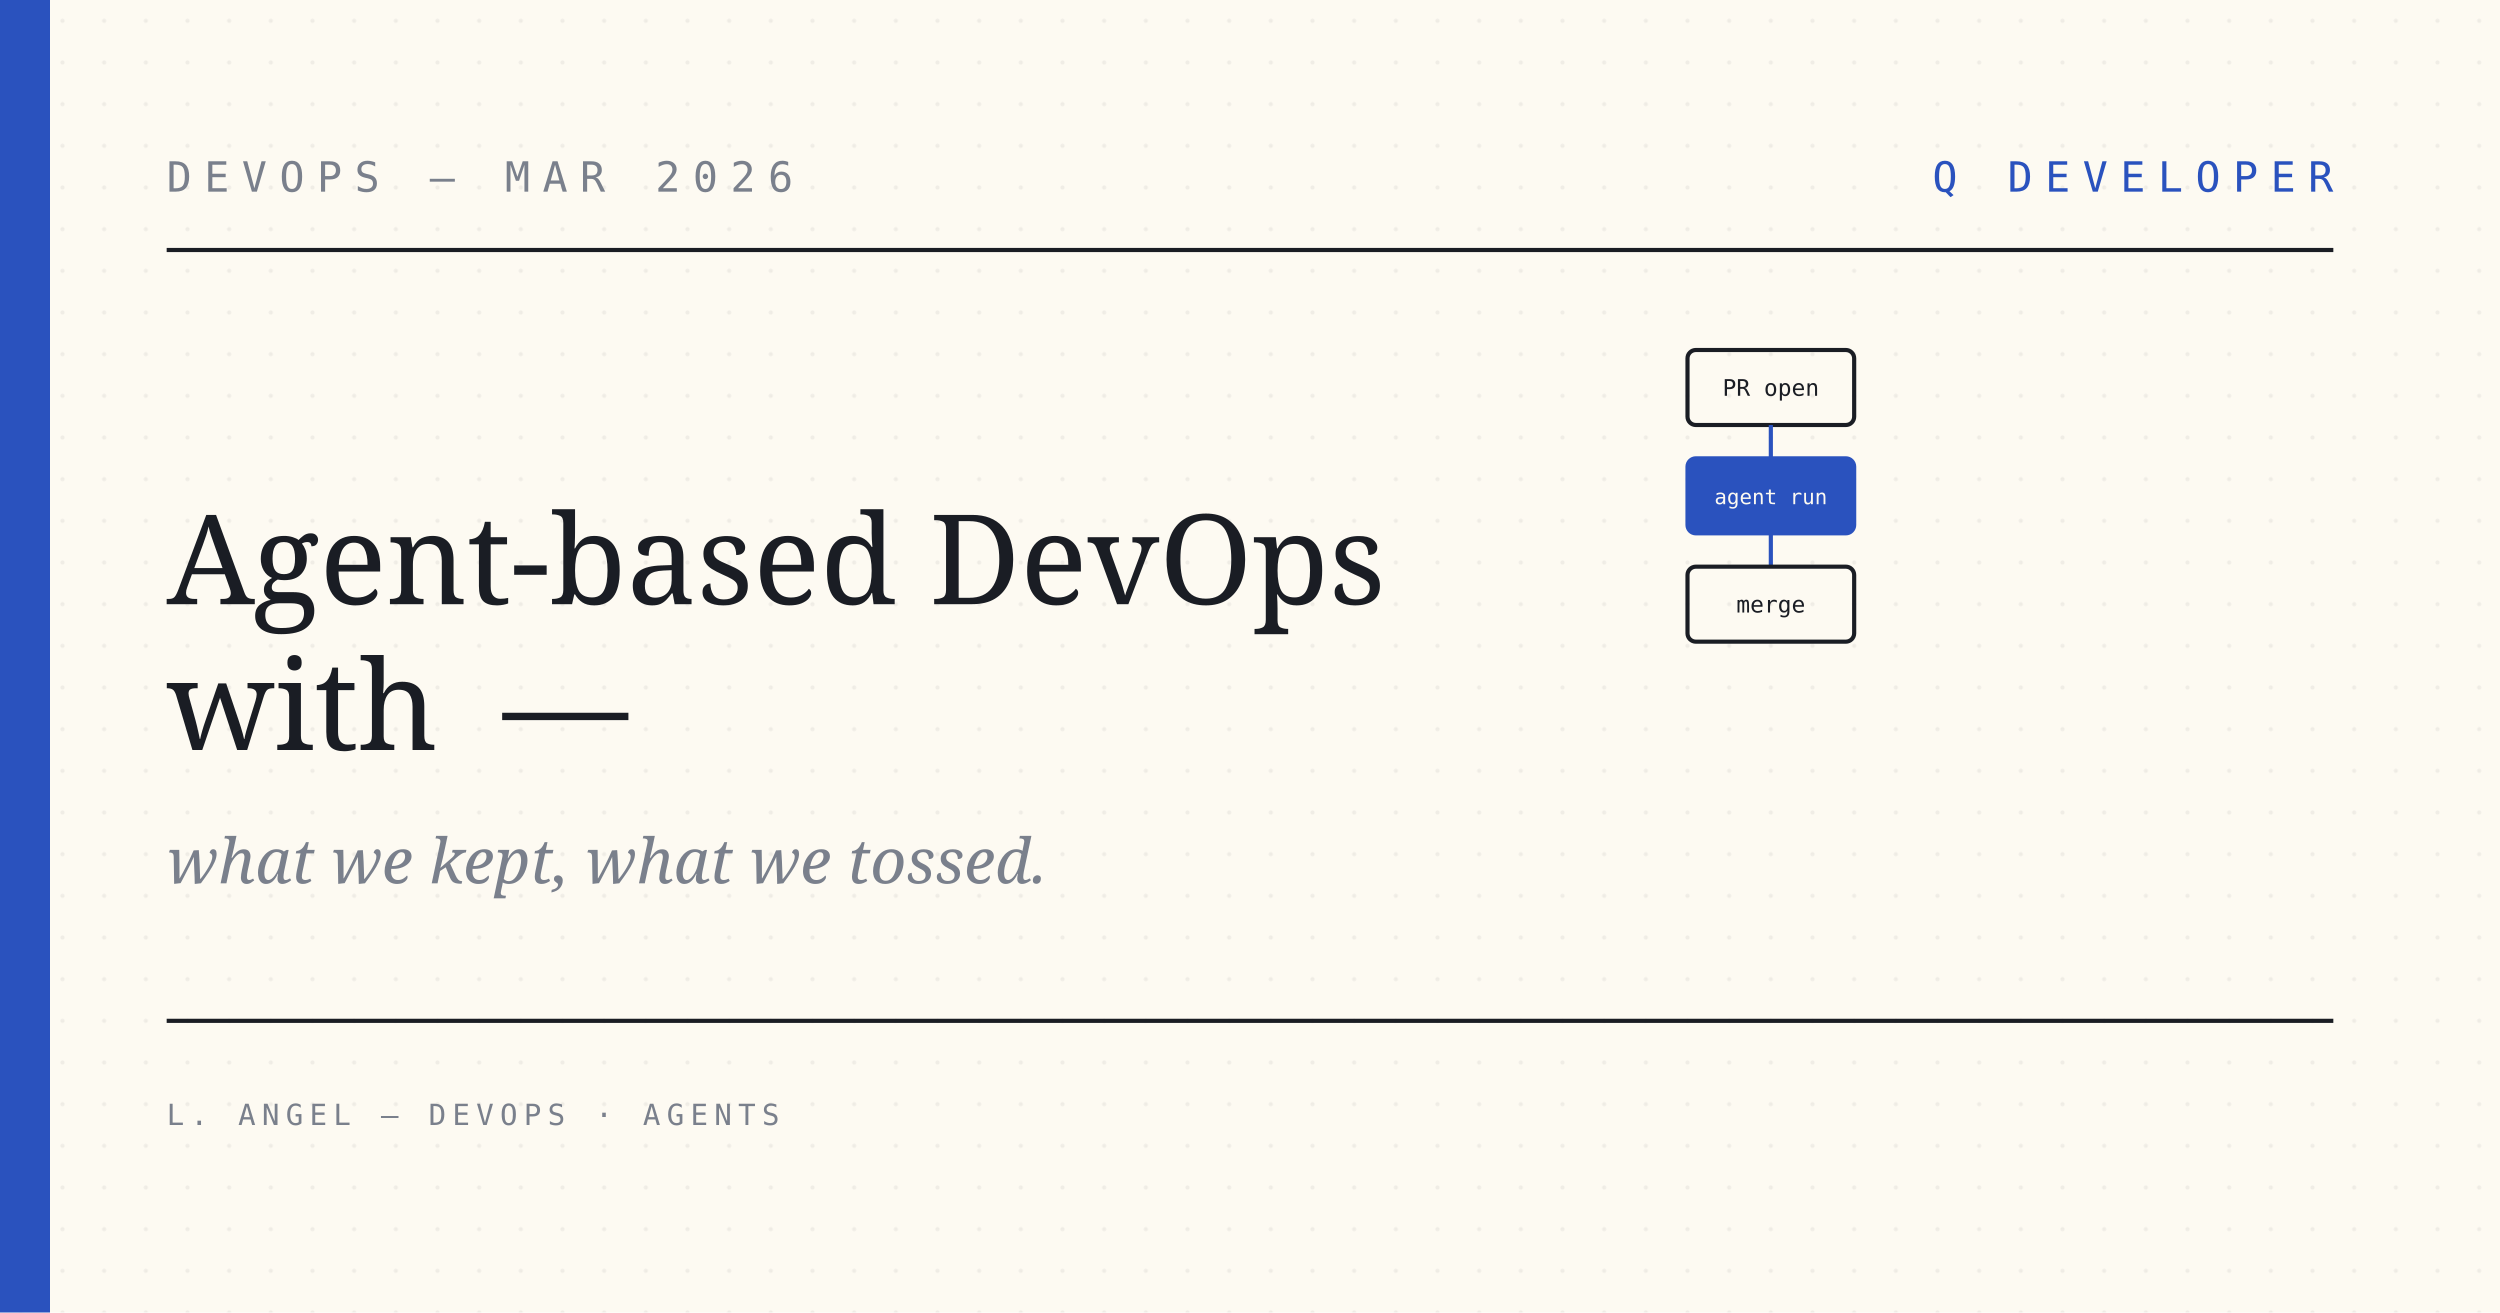
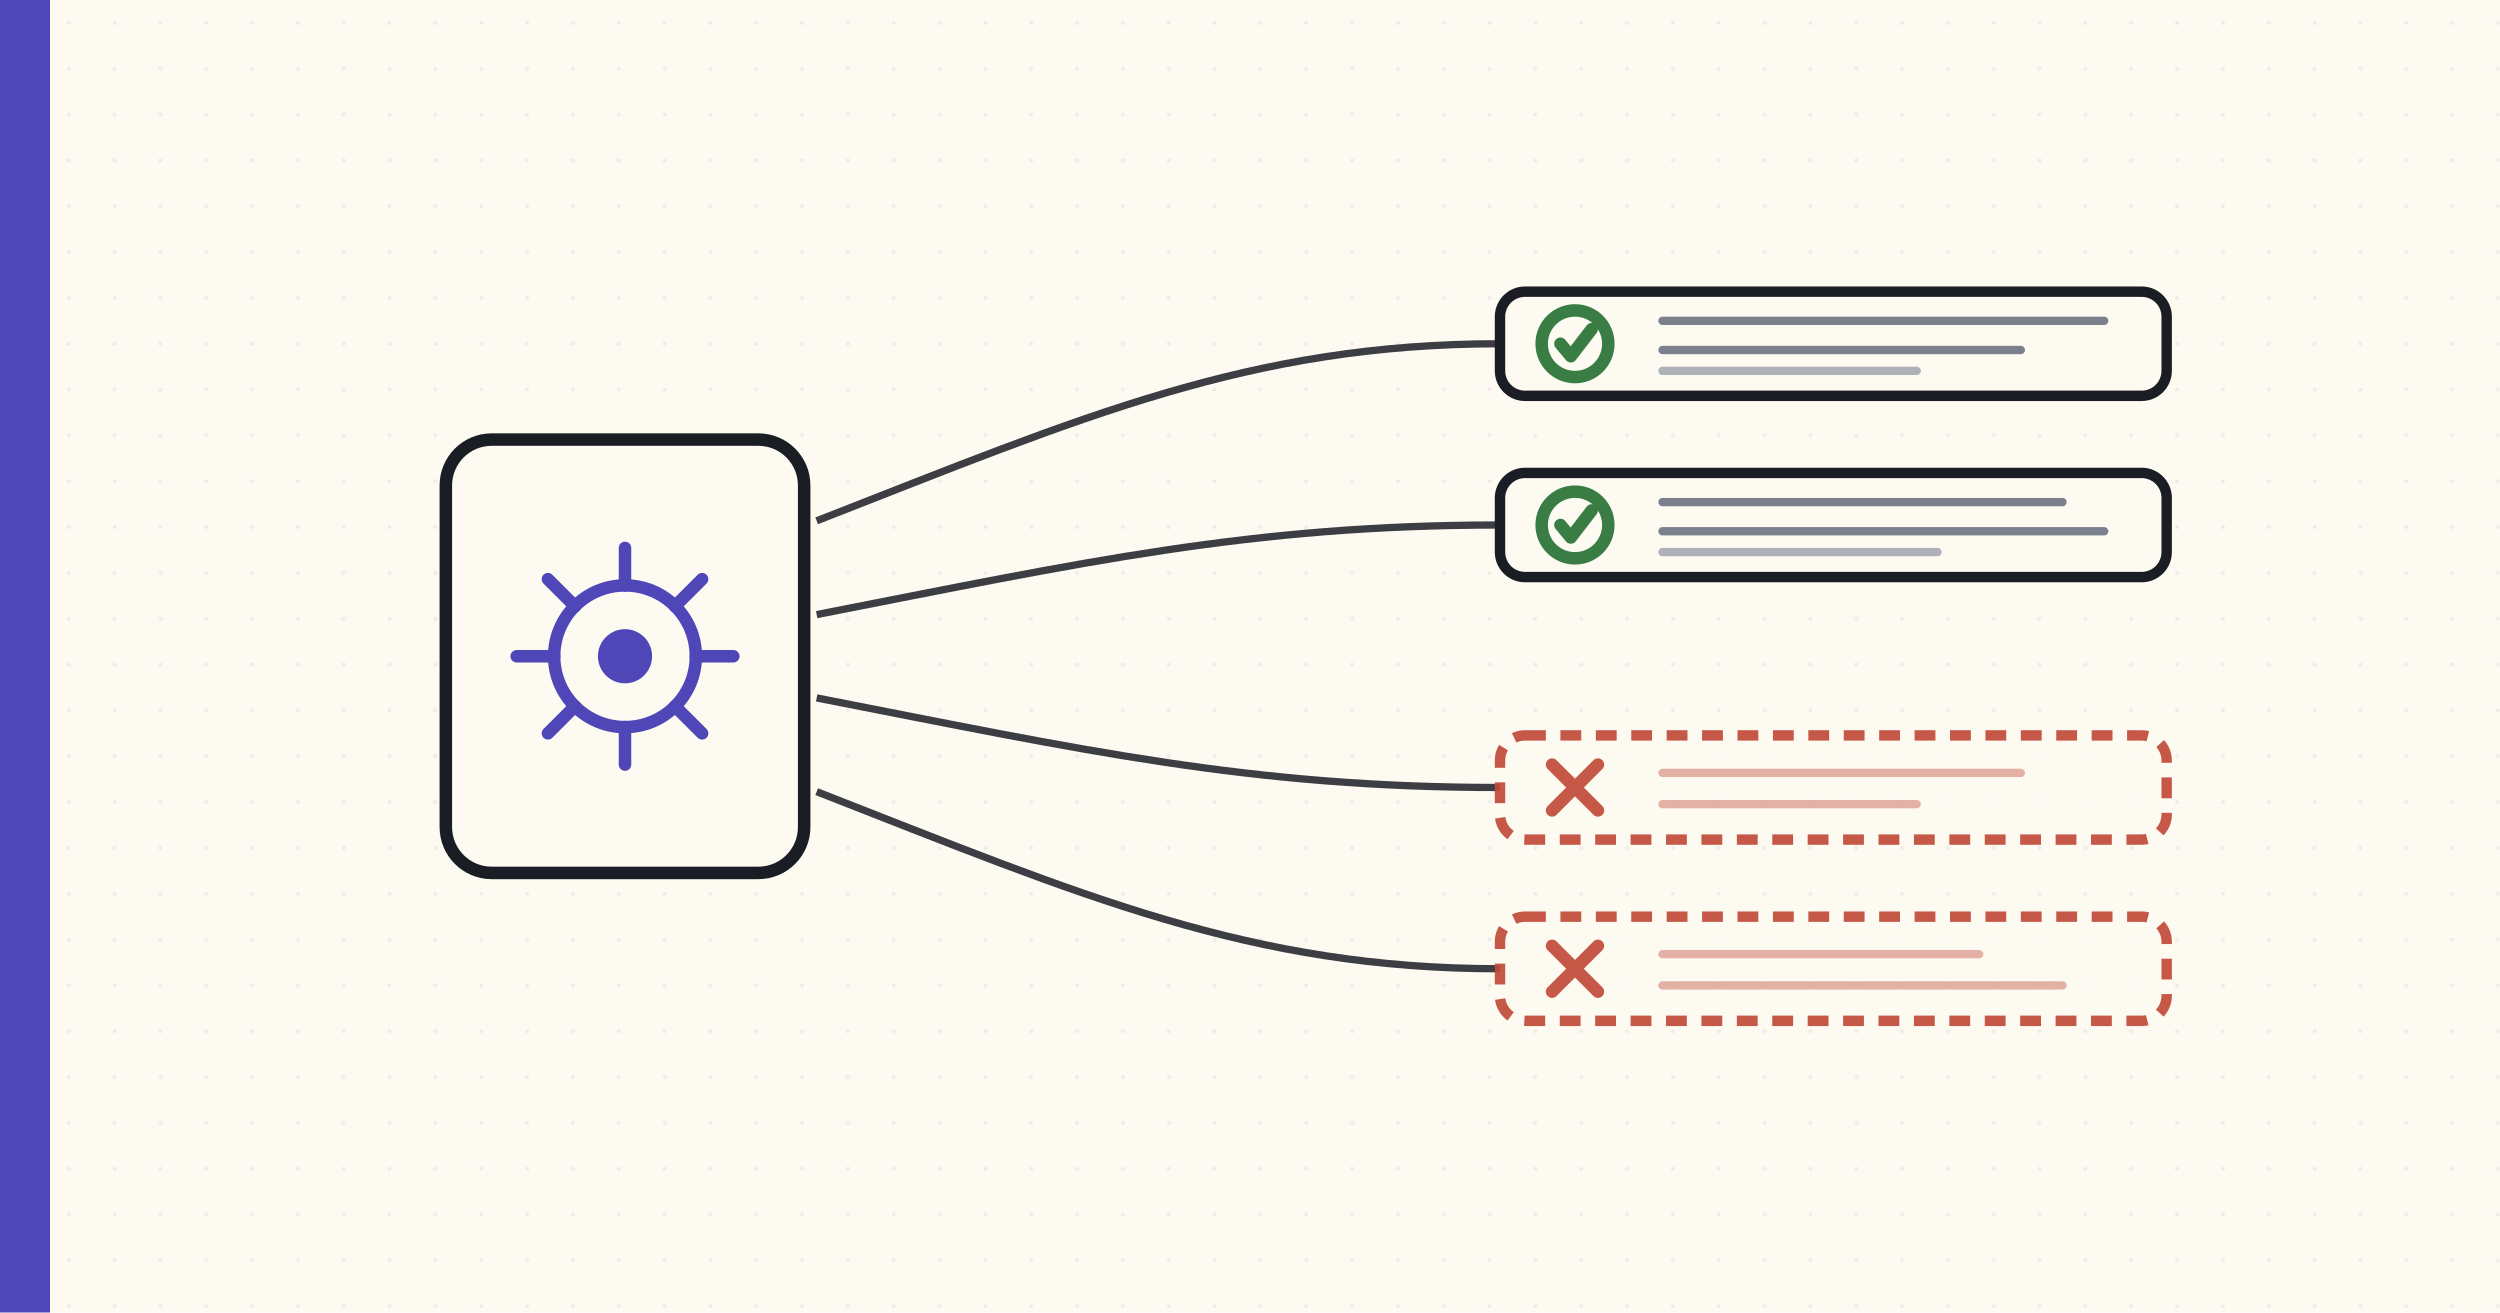
- <svg xmlns="http://www.w3.org/2000/svg" viewBox="0 0 1200 630" width="1200" height="630">
+ <svg xmlns="http://www.w3.org/2000/svg" viewBox="0 0 1200 630" width="1200" height="630" role="img" aria-label="Agentic DevOps workflows, some kept, some shut off.">
  <rect width="1200" height="630" fill="#fdfaf2" />
  <defs>
-     <pattern id="qd-dots" x="0" y="0" width="20" height="20" patternUnits="userSpaceOnUse">
-       <circle cx="10" cy="10" r="1" fill="#1a1d24" opacity="0.06" />
+     <pattern id="qd-dots" width="22" height="22" patternUnits="userSpaceOnUse">
+       <circle cx="11" cy="11" r="1" fill="#1a1d24" opacity="0.06" />
    </pattern>
  </defs>
  <rect width="1200" height="630" fill="url(#qd-dots)" />
-   <rect x="0" y="0" width="24" height="630" fill="#2a52be" />
-   <text x="80" y="92" font-family="ui-monospace, 'JetBrains Mono', monospace" font-size="20" letter-spacing="6" fill="#7a808c">DEVOPS — MAR 2026</text>
-   <text x="1120" y="92" font-family="ui-monospace, 'JetBrains Mono', monospace" font-size="20" letter-spacing="6" fill="#2a52be" text-anchor="end">Q DEVELOPER</text>
-   <line x1="80" y1="120" x2="1120" y2="120" stroke="#1a1d24" stroke-width="2" />
-   <g transform="translate(810, 168)" stroke="#1a1d24" stroke-width="2" fill="none">
-     <rect x="0" y="0" width="80" height="36" rx="4" />
-     <text x="40" y="22" text-anchor="middle" font-family="ui-monospace, 'JetBrains Mono', monospace" font-size="11" fill="#1a1d24" stroke="none">PR open</text>
-     <line x1="40" y1="36" x2="40" y2="52" stroke="#2a52be" />
-     <rect x="0" y="52" width="80" height="36" rx="4" fill="#2a52be" stroke="#2a52be" />
-     <text x="40" y="74" text-anchor="middle" font-family="ui-monospace, 'JetBrains Mono', monospace" font-size="10" fill="#fdfaf2" stroke="none">agent run</text>
-     <line x1="40" y1="88" x2="40" y2="104" stroke="#2a52be" />
-     <rect x="0" y="104" width="80" height="36" rx="4" />
-     <text x="40" y="126" text-anchor="middle" font-family="ui-monospace, 'JetBrains Mono', monospace" font-size="11" fill="#1a1d24" stroke="none">merge</text>
+   <rect width="24" height="630" fill="#4f46b8" />
+   <g transform="translate(300,315)">
+     <rect x="-86" y="-104" width="172" height="208" rx="22" fill="#fdfaf2" stroke="#1a1d24" stroke-width="6" />
+     <g stroke="#4f46b8" stroke-width="6" fill="none" stroke-linecap="round" stroke-linejoin="round">
+       <circle cx="0" cy="0" r="34" />
+       <circle cx="0" cy="0" r="13" fill="#4f46b8" stroke="none" />
+       <line x1="0" y1="-34" x2="0" y2="-52" />
+       <line x1="0" y1="34" x2="0" y2="52" />
+       <line x1="-34" y1="0" x2="-52" y2="0" />
+       <line x1="34" y1="0" x2="52" y2="0" />
+       <line x1="-24" y1="-24" x2="-37" y2="-37" />
+       <line x1="24" y1="24" x2="37" y2="37" />
+       <line x1="24" y1="-24" x2="37" y2="-37" />
+       <line x1="-24" y1="24" x2="-37" y2="37" />
+     </g>
  </g>
-   <text x="80" y="290" font-family="Newsreader, serif" font-weight="500" font-size="60" fill="#1a1d24">Agent-based DevOps</text>
-   <text x="80" y="360" font-family="Newsreader, serif" font-weight="500" font-size="60" fill="#1a1d24">with <em style="color: #2a52be;">Q Developer</em> —</text>
-   <text x="80" y="424" font-family="Newsreader, serif" font-style="italic" font-size="30" fill="#7a808c">what we kept, what we tossed.</text>
-   <line x1="80" y1="490" x2="1120" y2="490" stroke="#1a1d24" stroke-width="2" />
-   <text x="80" y="540" font-family="ui-monospace, 'JetBrains Mono', monospace" font-size="14" letter-spacing="3" fill="#7a808c">L. ANGEL — DEVOPS · AGENTS</text>
+   <g stroke="#1a1d24" stroke-width="3.5" fill="none" opacity="0.85">
+     <path d="M392 250 C 520 200, 600 165, 720 165" />
+     <path d="M392 295 C 520 270, 600 252, 720 252" />
+     <path d="M392 335 C 520 360, 600 378, 720 378" />
+     <path d="M392 380 C 520 430, 600 465, 720 465" />
+   </g>
+   <g transform="translate(720,140)">
+     <rect x="0" y="0" width="320" height="50" rx="12" fill="#fdfaf2" stroke="#1a1d24" stroke-width="5" />
+     <g transform="translate(36,25)" stroke="#3a7d44" stroke-width="6" fill="none" stroke-linecap="round" stroke-linejoin="round">
+       <circle cx="0" cy="0" r="16" />
+       <path d="M-7 0 L-2 6 L8 -7" />
+     </g>
+     <line x1="78" y1="14" x2="290" y2="14" stroke="#7a808c" stroke-width="4" stroke-linecap="round" />
+     <line x1="78" y1="28" x2="250" y2="28" stroke="#7a808c" stroke-width="4" stroke-linecap="round" />
+     <line x1="78" y1="38" x2="200" y2="38" stroke="#7a808c" stroke-width="4" stroke-linecap="round" opacity="0.6" />
+   </g>
+   <g transform="translate(720,227)">
+     <rect x="0" y="0" width="320" height="50" rx="12" fill="#fdfaf2" stroke="#1a1d24" stroke-width="5" />
+     <g transform="translate(36,25)" stroke="#3a7d44" stroke-width="6" fill="none" stroke-linecap="round" stroke-linejoin="round">
+       <circle cx="0" cy="0" r="16" />
+       <path d="M-7 0 L-2 6 L8 -7" />
+     </g>
+     <line x1="78" y1="14" x2="270" y2="14" stroke="#7a808c" stroke-width="4" stroke-linecap="round" />
+     <line x1="78" y1="28" x2="290" y2="28" stroke="#7a808c" stroke-width="4" stroke-linecap="round" />
+     <line x1="78" y1="38" x2="210" y2="38" stroke="#7a808c" stroke-width="4" stroke-linecap="round" opacity="0.6" />
+   </g>
+   <g transform="translate(720,353)" opacity="0.92">
+     <rect x="0" y="0" width="320" height="50" rx="12" fill="#fdfaf2" stroke="#c14a3a" stroke-width="5" stroke-dasharray="10 7" />
+     <g transform="translate(36,25)" stroke="#c14a3a" stroke-width="6" fill="none" stroke-linecap="round">
+       <line x1="-11" y1="-11" x2="11" y2="11" />
+       <line x1="11" y1="-11" x2="-11" y2="11" />
+     </g>
+     <line x1="78" y1="18" x2="250" y2="18" stroke="#c14a3a" stroke-width="4" stroke-linecap="round" opacity="0.45" />
+     <line x1="78" y1="33" x2="200" y2="33" stroke="#c14a3a" stroke-width="4" stroke-linecap="round" opacity="0.45" />
+   </g>
+   <g transform="translate(720,440)" opacity="0.92">
+     <rect x="0" y="0" width="320" height="50" rx="12" fill="#fdfaf2" stroke="#c14a3a" stroke-width="5" stroke-dasharray="10 7" />
+     <g transform="translate(36,25)" stroke="#c14a3a" stroke-width="6" fill="none" stroke-linecap="round">
+       <line x1="-11" y1="-11" x2="11" y2="11" />
+       <line x1="11" y1="-11" x2="-11" y2="11" />
+     </g>
+     <line x1="78" y1="18" x2="230" y2="18" stroke="#c14a3a" stroke-width="4" stroke-linecap="round" opacity="0.45" />
+     <line x1="78" y1="33" x2="270" y2="33" stroke="#c14a3a" stroke-width="4" stroke-linecap="round" opacity="0.45" />
+   </g>
</svg>
